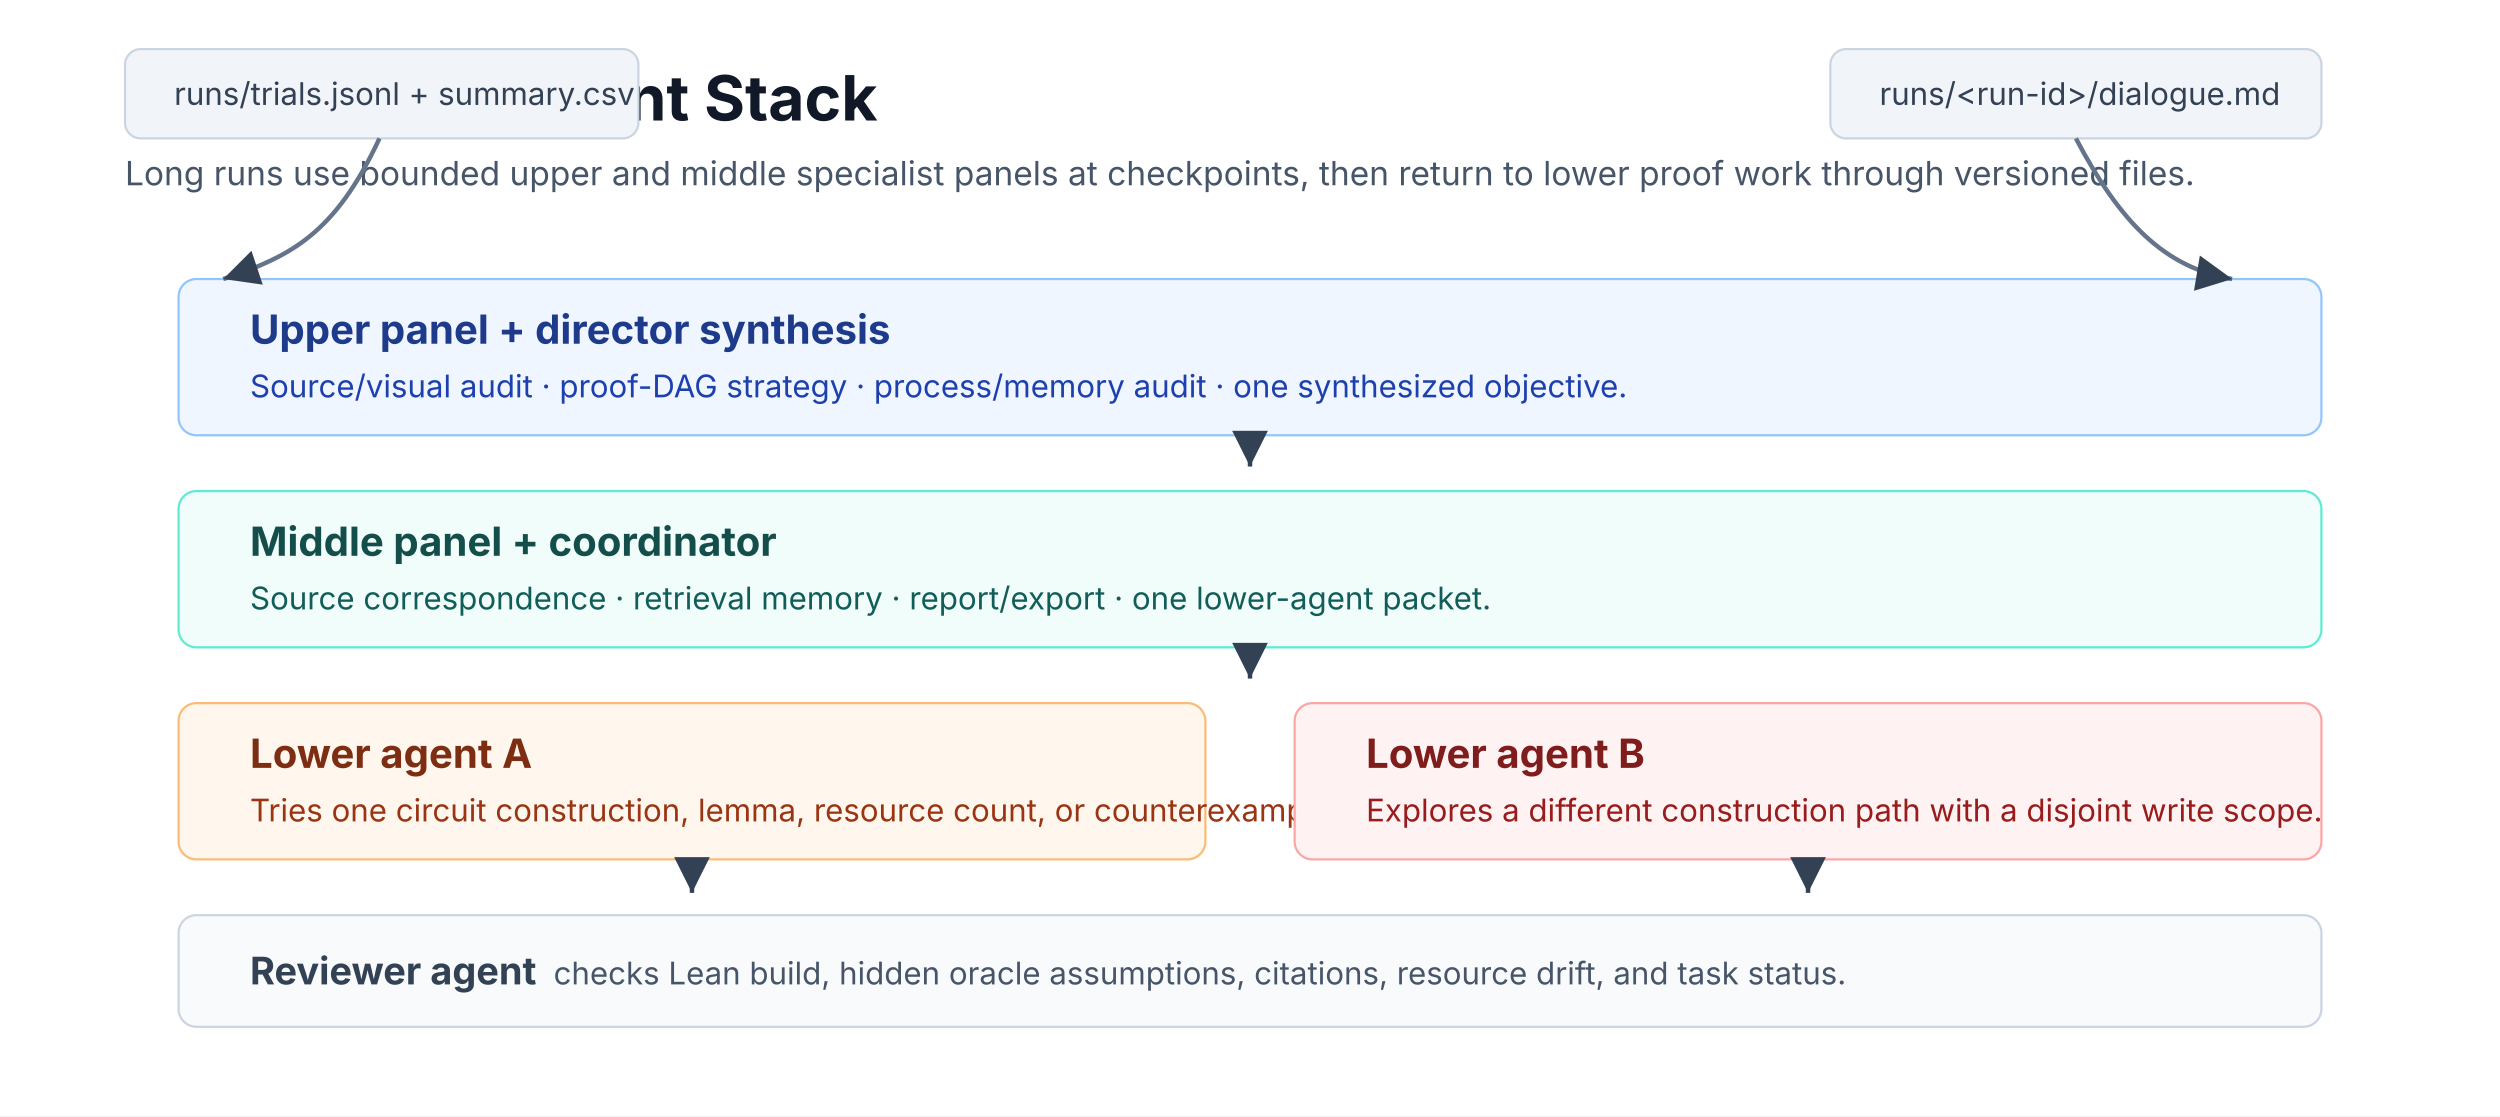
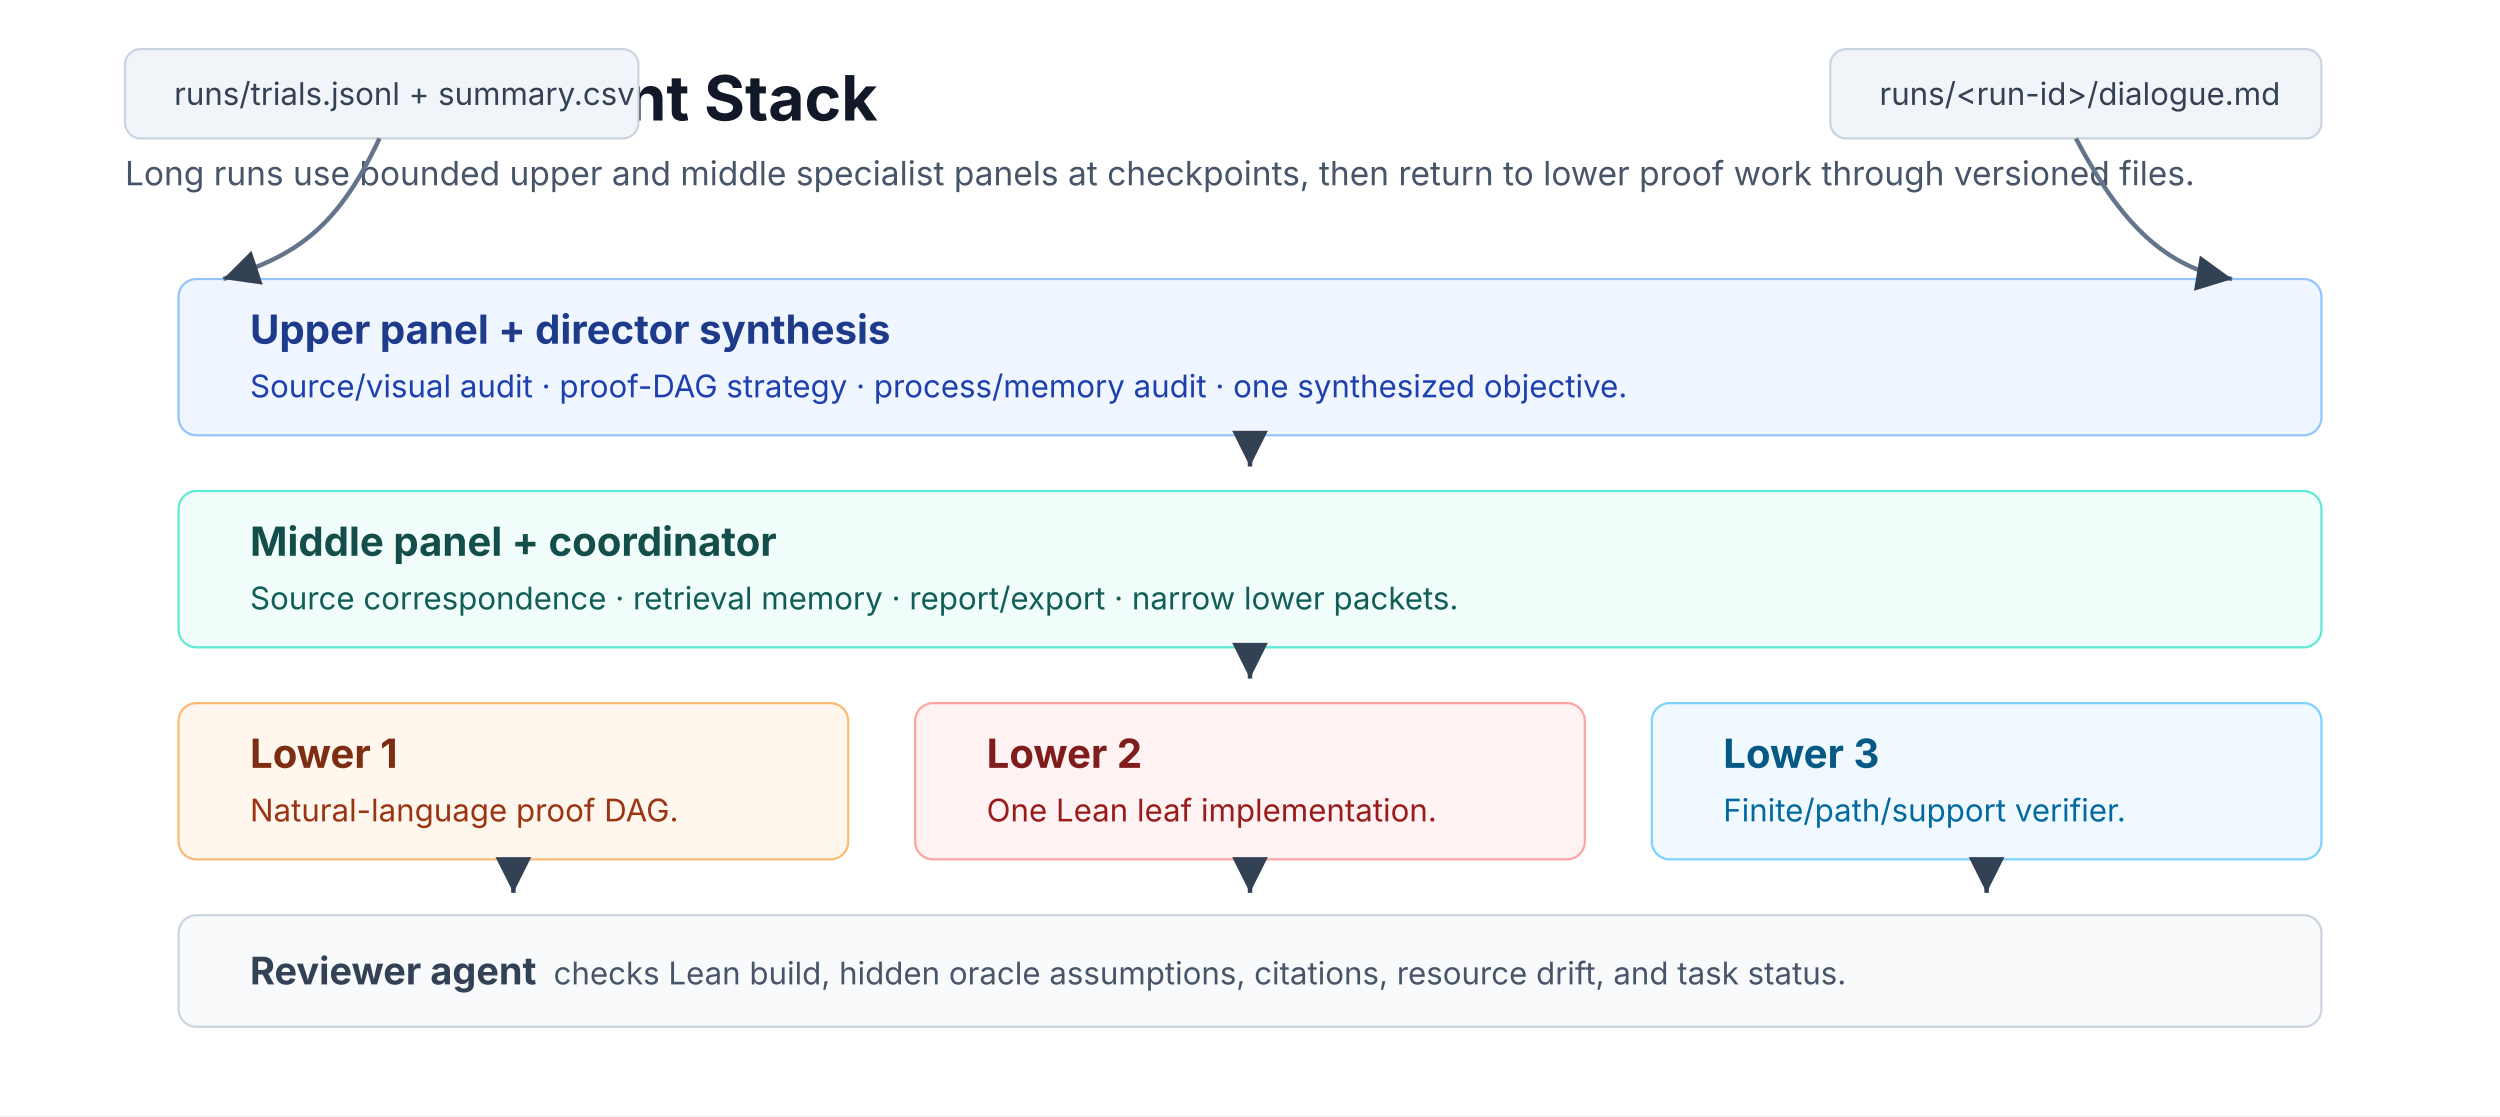
<svg xmlns="http://www.w3.org/2000/svg" width="1120" height="500" viewBox="0 0 1120 500" role="img" aria-labelledby="title desc">
  <defs>
    <marker id="arrow" markerWidth="12" markerHeight="12" refX="10" refY="6" orient="auto">
      <path d="M2,2 L10,6 L2,10 Z" fill="#334155" />
    </marker>
  </defs>
  <rect x="0" y="0" width="1120" height="500" fill="#ffffff" />
  <text x="56" y="54" font-family="Inter,Arial,sans-serif" font-size="28" font-weight="700" fill="#111827">Layer-Panel Agent Stack</text>
  <text x="56" y="83" font-family="Inter,Arial,sans-serif" font-size="15" fill="#475569">Long runs use bounded upper and middle specialist panels at checkpoints, then return to lower proof work through versioned files.</text>
  <rect x="80" y="125" width="960" height="70" rx="8" fill="#eff6ff" stroke="#93c5fd" />
  <text x="112" y="154" font-family="Inter,Arial,sans-serif" font-size="18" font-weight="700" fill="#1e3a8a">Upper panel + director synthesis</text>
  <text x="112" y="178" font-family="Inter,Arial,sans-serif" font-size="14" fill="#1e40af">Source/visual audit · proof-DAG strategy · process/memory audit · one synthesized objective.</text>
  <rect x="80" y="220" width="960" height="70" rx="8" fill="#f0fdfa" stroke="#5eead4" />
  <text x="112" y="249" font-family="Inter,Arial,sans-serif" font-size="18" font-weight="700" fill="#134e4a">Middle panel + coordinator</text>
-   <text x="112" y="273" font-family="Inter,Arial,sans-serif" font-size="14" fill="#115e59">Source correspondence · retrieval memory · report/export · one lower-agent packet.</text>
-   <rect x="80" y="315" width="460" height="70" rx="8" fill="#fff7ed" stroke="#fdba74" />
-   <text x="112" y="344" font-family="Inter,Arial,sans-serif" font-size="18" font-weight="700" fill="#7c2d12">Lower agent A</text>
-   <text x="112" y="368" font-family="Inter,Arial,sans-serif" font-size="14" fill="#9a3412">Tries one circuit construction, lemma, resource count, or counterexample.</text>
-   <rect x="580" y="315" width="460" height="70" rx="8" fill="#fef2f2" stroke="#fca5a5" />
-   <text x="612" y="344" font-family="Inter,Arial,sans-serif" font-size="18" font-weight="700" fill="#7f1d1d">Lower agent B</text>
-   <text x="612" y="368" font-family="Inter,Arial,sans-serif" font-size="14" fill="#991b1b">Explores a different construction path with a disjoint write scope.</text>
+   <text x="112" y="273" font-family="Inter,Arial,sans-serif" font-size="14" fill="#115e59">Source correspondence · retrieval memory · report/export · narrow lower packets.</text>
+   <rect x="80" y="315" width="300" height="70" rx="8" fill="#fff7ed" stroke="#fdba74" />
+   <text x="112" y="344" font-family="Inter,Arial,sans-serif" font-size="18" font-weight="700" fill="#7c2d12">Lower 1</text>
+   <text x="112" y="368" font-family="Inter,Arial,sans-serif" font-size="14" fill="#9a3412">Natural-language proof DAG.</text>
+   <rect x="410" y="315" width="300" height="70" rx="8" fill="#fef2f2" stroke="#fca5a5" />
+   <text x="442" y="344" font-family="Inter,Arial,sans-serif" font-size="18" font-weight="700" fill="#7f1d1d">Lower 2</text>
+   <text x="442" y="368" font-family="Inter,Arial,sans-serif" font-size="14" fill="#991b1b">One Lean leaf implementation.</text>
+   <rect x="740" y="315" width="300" height="70" rx="8" fill="#f0f9ff" stroke="#7dd3fc" />
+   <text x="772" y="344" font-family="Inter,Arial,sans-serif" font-size="18" font-weight="700" fill="#075985">Lower 3</text>
+   <text x="772" y="368" font-family="Inter,Arial,sans-serif" font-size="14" fill="#0369a1">Finite/path/support verifier.</text>
  <rect x="80" y="410" width="960" height="50" rx="8" fill="#f8fafc" stroke="#cbd5e1" />
  <text x="112" y="441" font-family="Inter,Arial,sans-serif" font-size="17" font-weight="700" fill="#334155">Reviewer agent</text>
  <text x="248" y="441" font-family="Inter,Arial,sans-serif" font-size="14" fill="#475569">checks Lean build, hidden oracle assumptions, citations, resource drift, and task status.</text>
  <path d="M560 195 V209" stroke="#334155" stroke-width="2" marker-end="url(#arrow)" />
  <path d="M560 290 V304" stroke="#334155" stroke-width="2" marker-end="url(#arrow)" />
-   <path d="M310 385 V400" stroke="#334155" stroke-width="2" marker-end="url(#arrow)" />
-   <path d="M810 385 V400" stroke="#334155" stroke-width="2" marker-end="url(#arrow)" />
+   <path d="M230 385 V400" stroke="#334155" stroke-width="2" marker-end="url(#arrow)" />
+   <path d="M560 385 V400" stroke="#334155" stroke-width="2" marker-end="url(#arrow)" />
+   <path d="M890 385 V400" stroke="#334155" stroke-width="2" marker-end="url(#arrow)" />
  <rect x="820" y="22" width="220" height="40" rx="7" fill="#f1f5f9" stroke="#cbd5e1" />
  <text x="842" y="47" font-family="Inter,Arial,sans-serif" font-size="14" fill="#334155">runs/&lt;run-id&gt;/dialogue.md</text>
  <path d="M930 62 C950 100 970 120 1000 125" fill="none" stroke="#64748b" stroke-width="2" marker-end="url(#arrow)" />
  <rect x="56" y="22" width="230" height="40" rx="7" fill="#f1f5f9" stroke="#cbd5e1" />
  <text x="78" y="47" font-family="Inter,Arial,sans-serif" font-size="14" fill="#334155">runs/trials.jsonl + summary.csv</text>
  <path d="M170 62 C150 105 130 115 100 125" fill="none" stroke="#64748b" stroke-width="2" marker-end="url(#arrow)" />
</svg>
